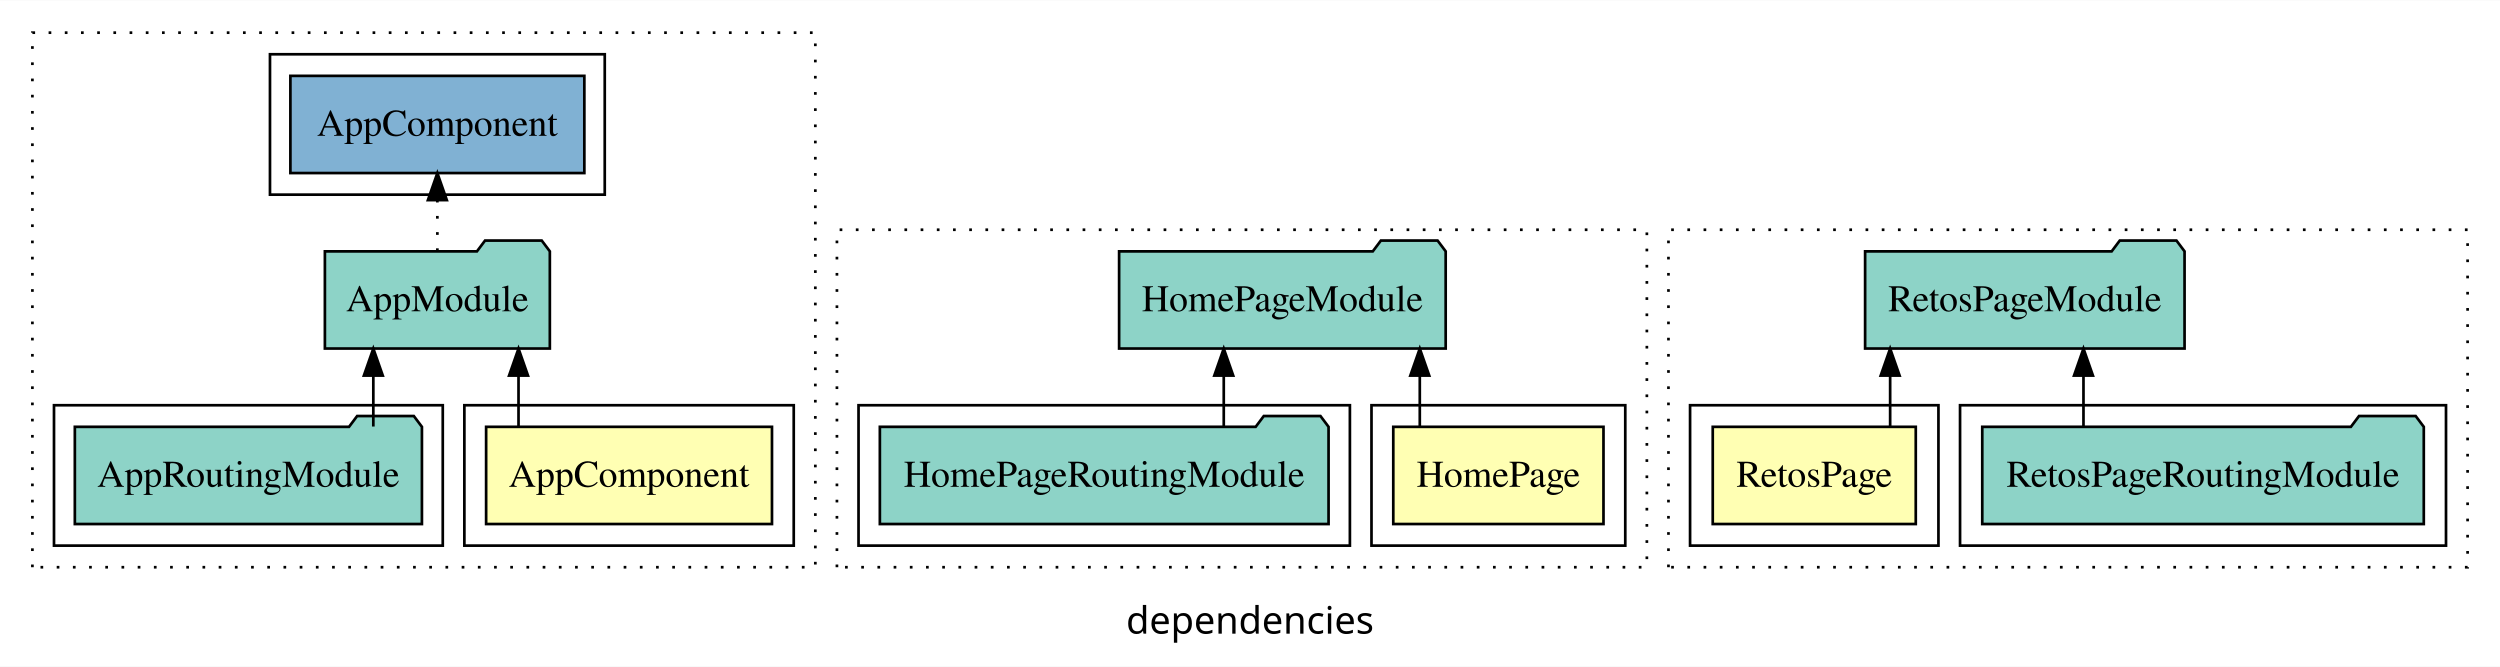
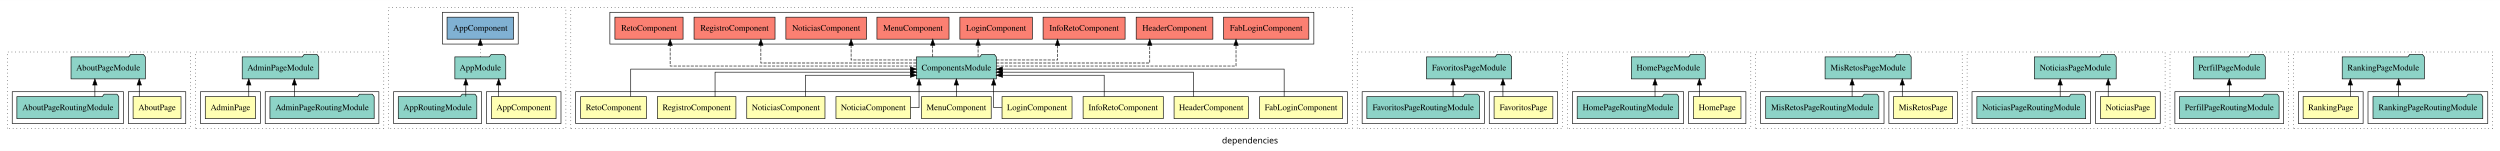
- <svg xmlns="http://www.w3.org/2000/svg" width="926pt" height="247pt" viewBox="0.00 0.00 926.00 246.80">
+ <svg xmlns="http://www.w3.org/2000/svg" width="4091pt" height="247pt" viewBox="0.00 0.00 4091.00 246.80">
  <g id="graph0" class="graph" transform="scale(1 1) rotate(0) translate(4 242.8)">
-     <polygon fill="white" stroke="transparent" points="-4,4 -4,-242.8 922,-242.8 922,4 -4,4" />
-     <text text-anchor="middle" x="459" y="-8.2" font-family="sans-serif" font-size="14.00">dependencies</text>
+     <polygon fill="white" stroke="transparent" points="-4,4 -4,-242.8 4087,-242.8 4087,4 -4,4" />
+     <text text-anchor="middle" x="2041.5" y="-8.2" font-family="sans-serif" font-size="14.00">dependencies</text>
+     <g id="clust27" class="cluster">
+       <polygon fill="none" stroke="black" stroke-dasharray="1,5" points="632,-32.8 632,-230.8 922,-230.8 922,-32.8 632,-32.8" />
+     </g>
+     <g id="clust28" class="cluster">
+       <polygon fill="none" stroke="black" points="792,-40.8 792,-92.8 914,-92.8 914,-40.8 792,-40.8" />
+     </g>
+     <g id="clust30" class="cluster">
+       <polygon fill="none" stroke="black" points="640,-40.8 640,-92.8 784,-92.8 784,-40.8 640,-40.8" />
+     </g>
+     <g id="clust32" class="cluster">
+       <polygon fill="none" stroke="black" points="720,-170.8 720,-222.8 844,-222.8 844,-170.8 720,-170.8" />
+     </g>
+     <g id="clust107" class="cluster">
+       <polygon fill="none" stroke="black" stroke-dasharray="1,5" points="3547,-32.8 3547,-157.8 3741,-157.8 3741,-32.8 3547,-32.8" />
+     </g>
+     <g id="clust109" class="cluster">
+       <polygon fill="none" stroke="black" points="3555,-40.8 3555,-92.8 3733,-92.8 3733,-40.8 3555,-40.8" />
+     </g>
+     <g id="clust94" class="cluster">
+       <polygon fill="none" stroke="black" stroke-dasharray="1,5" points="3215,-32.8 3215,-157.8 3539,-157.8 3539,-32.8 3215,-32.8" />
+     </g>
+     <g id="clust95" class="cluster">
+       <polygon fill="none" stroke="black" points="3425,-40.8 3425,-92.8 3531,-92.8 3531,-40.8 3425,-40.8" />
+     </g>
+     <g id="clust97" class="cluster">
+       <polygon fill="none" stroke="black" points="3223,-40.8 3223,-92.8 3417,-92.8 3417,-40.8 3223,-40.8" />
+     </g>
+     <g id="clust81" class="cluster">
+       <polygon fill="none" stroke="black" stroke-dasharray="1,5" points="2869,-32.8 2869,-157.8 3207,-157.8 3207,-32.8 2869,-32.8" />
+     </g>
+     <g id="clust82" class="cluster">
+       <polygon fill="none" stroke="black" points="3087,-40.8 3087,-92.8 3199,-92.8 3199,-40.8 3087,-40.8" />
+     </g>
+     <g id="clust84" class="cluster">
+       <polygon fill="none" stroke="black" points="2877,-40.8 2877,-92.8 3079,-92.8 3079,-40.8 2877,-40.8" />
+     </g>
+     <g id="clust68" class="cluster">
+       <polygon fill="none" stroke="black" stroke-dasharray="1,5" points="2561,-32.8 2561,-157.8 2861,-157.8 2861,-32.8 2561,-32.8" />
+     </g>
+     <g id="clust69" class="cluster">
+       <polygon fill="none" stroke="black" points="2759,-40.8 2759,-92.8 2853,-92.8 2853,-40.8 2759,-40.8" />
+     </g>
+     <g id="clust71" class="cluster">
+       <polygon fill="none" stroke="black" points="2569,-40.8 2569,-92.8 2751,-92.8 2751,-40.8 2569,-40.8" />
+     </g>
+     <g id="clust40" class="cluster">
+       <polygon fill="none" stroke="black" stroke-dasharray="1,5" points="930,-32.8 930,-230.8 2209,-230.8 2209,-32.8 930,-32.8" />
+     </g>
+     <g id="clust41" class="cluster">
+       <polygon fill="none" stroke="black" points="938,-40.8 938,-92.8 2201,-92.8 2201,-40.8 938,-40.8" />
+     </g>
+     <g id="clust52" class="cluster">
+       <polygon fill="none" stroke="black" points="994,-170.8 994,-222.8 2146,-222.8 2146,-170.8 994,-170.8" />
+     </g>
+     <g id="clust55" class="cluster">
+       <polygon fill="none" stroke="black" stroke-dasharray="1,5" points="2217,-32.8 2217,-157.8 2553,-157.8 2553,-32.8 2217,-32.8" />
+     </g>
+     <g id="clust56" class="cluster">
+       <polygon fill="none" stroke="black" points="2433,-40.8 2433,-92.8 2545,-92.8 2545,-40.8 2433,-40.8" />
+     </g>
+     <g id="clust58" class="cluster">
+       <polygon fill="none" stroke="black" points="2225,-40.8 2225,-92.8 2425,-92.8 2425,-40.8 2225,-40.8" />
+     </g>
+     <g id="clust1" class="cluster">
+       <polygon fill="none" stroke="black" stroke-dasharray="1,5" points="8,-32.8 8,-157.8 308,-157.8 308,-32.8 8,-32.8" />
+     </g>
+     <g id="clust2" class="cluster">
+       <polygon fill="none" stroke="black" points="206,-40.8 206,-92.8 300,-92.8 300,-40.8 206,-40.8" />
+     </g>
+     <g id="clust4" class="cluster">
+       <polygon fill="none" stroke="black" points="16,-40.8 16,-92.8 198,-92.8 198,-40.8 16,-40.8" />
+     </g>
+     <g id="clust119" class="cluster">
+       <polygon fill="none" stroke="black" stroke-dasharray="1,5" points="3749,-32.8 3749,-157.8 4075,-157.8 4075,-32.8 3749,-32.8" />
+     </g>
+     <g id="clust122" class="cluster">
+       <polygon fill="none" stroke="black" points="3871,-40.8 3871,-92.8 4067,-92.8 4067,-40.8 3871,-40.8" />
+     </g>
+     <g id="clust120" class="cluster">
+       <polygon fill="none" stroke="black" points="3757,-40.8 3757,-92.8 3863,-92.8 3863,-40.8 3757,-40.8" />
+     </g>
    <g id="clust14" class="cluster">
-       <polygon fill="none" stroke="black" stroke-dasharray="1,5" points="306,-32.8 306,-157.8 606,-157.8 606,-32.8 306,-32.8" />
+       <polygon fill="none" stroke="black" stroke-dasharray="1,5" points="316,-32.8 316,-157.8 624,-157.8 624,-32.8 316,-32.8" />
+     </g>
+     <g id="clust17" class="cluster">
+       <polygon fill="none" stroke="black" points="430,-40.8 430,-92.8 616,-92.8 616,-40.8 430,-40.8" />
    </g>
    <g id="clust15" class="cluster">
-       <polygon fill="none" stroke="black" points="504,-40.8 504,-92.8 598,-92.8 598,-40.8 504,-40.8" />
-     </g>
-     <g id="clust17" class="cluster">
-       <polygon fill="none" stroke="black" points="314,-40.8 314,-92.8 496,-92.8 496,-40.8 314,-40.8" />
-     </g>
-     <g id="clust1" class="cluster">
-       <polygon fill="none" stroke="black" stroke-dasharray="1,5" points="8,-32.8 8,-230.8 298,-230.8 298,-32.8 8,-32.8" />
-     </g>
-     <g id="clust6" class="cluster">
-       <polygon fill="none" stroke="black" points="96,-170.8 96,-222.8 220,-222.8 220,-170.8 96,-170.8" />
-     </g>
-     <g id="clust2" class="cluster">
-       <polygon fill="none" stroke="black" points="168,-40.8 168,-92.8 290,-92.8 290,-40.8 168,-40.8" />
-     </g>
-     <g id="clust4" class="cluster">
-       <polygon fill="none" stroke="black" points="16,-40.8 16,-92.8 160,-92.8 160,-40.8 16,-40.8" />
-     </g>
-     <g id="clust27" class="cluster">
-       <polygon fill="none" stroke="black" stroke-dasharray="1,5" points="614,-32.8 614,-157.8 910,-157.8 910,-32.8 614,-32.8" />
-     </g>
-     <g id="clust30" class="cluster">
-       <polygon fill="none" stroke="black" points="722,-40.8 722,-92.8 902,-92.8 902,-40.8 722,-40.8" />
-     </g>
-     <g id="clust28" class="cluster">
-       <polygon fill="none" stroke="black" points="622,-40.8 622,-92.8 714,-92.8 714,-40.8 622,-40.8" />
+       <polygon fill="none" stroke="black" points="324,-40.8 324,-92.8 422,-92.8 422,-40.8 324,-40.8" />
    </g>
    <g id="node1" class="node">
-       <polygon fill="#ffffb3" stroke="black" points="281.94,-84.8 176.06,-84.8 176.06,-48.8 281.94,-48.8 281.94,-84.8" />
-       <text text-anchor="middle" x="229" y="-62.6" font-family="Times,serif" font-size="14.00">AppComponent</text>
+       <polygon fill="#ffffb3" stroke="black" points="292.21,-84.8 213.79,-84.8 213.79,-48.8 292.21,-48.8 292.21,-84.8" />
+       <text text-anchor="middle" x="253" y="-62.6" font-family="Times,serif" font-size="14.00">AboutPage</text>
    </g>
    <g id="node2" class="node">
-       <polygon fill="#8dd3c7" stroke="black" points="199.66,-149.8 196.66,-153.8 175.66,-153.8 172.66,-149.8 116.34,-149.8 116.34,-113.8 199.66,-113.8 199.66,-149.8" />
-       <text text-anchor="middle" x="158" y="-127.6" font-family="Times,serif" font-size="14.00">AppModule</text>
+       <polygon fill="#8dd3c7" stroke="black" points="233.77,-149.8 230.77,-153.8 209.77,-153.8 206.77,-149.8 112.23,-149.8 112.23,-113.8 233.77,-113.8 233.77,-149.8" />
+       <text text-anchor="middle" x="173" y="-127.6" font-family="Times,serif" font-size="14.00">AboutPageModule</text>
    </g>
    <g id="edge1" class="edge">
-       <path fill="none" stroke="black" d="M188.06,-84.91C188.06,-84.91 188.06,-103.79 188.06,-103.79" />
-       <polygon fill="black" stroke="black" points="184.56,-103.79 188.06,-113.79 191.56,-103.79 184.56,-103.79" />
+       <path fill="none" stroke="black" d="M223.89,-84.91C223.89,-84.91 223.89,-103.79 223.89,-103.79" />
+       <polygon fill="black" stroke="black" points="220.39,-103.79 223.89,-113.79 227.39,-103.79 220.39,-103.79" />
+     </g>
+     <g id="node3" class="node">
+       <polygon fill="#8dd3c7" stroke="black" points="190.38,-84.8 187.38,-88.8 166.38,-88.8 163.38,-84.8 23.62,-84.8 23.62,-48.8 190.38,-48.8 190.38,-84.8" />
+       <text text-anchor="middle" x="107" y="-62.6" font-family="Times,serif" font-size="14.00">AboutPageRoutingModule</text>
+     </g>
+     <g id="edge2" class="edge">
+       <path fill="none" stroke="black" d="M151.28,-84.91C151.28,-84.91 151.28,-103.79 151.28,-103.79" />
+       <polygon fill="black" stroke="black" points="147.78,-103.79 151.28,-113.79 154.78,-103.79 147.78,-103.79" />
    </g>
    <g id="node4" class="node">
-       <polygon fill="#80b1d3" stroke="black" points="212.44,-214.8 103.56,-214.8 103.56,-178.8 212.44,-178.8 212.44,-214.8" />
-       <text text-anchor="middle" x="158" y="-192.6" font-family="Times,serif" font-size="14.00">AppComponent </text>
+       <polygon fill="#ffffb3" stroke="black" points="414.1,-84.8 331.9,-84.8 331.9,-48.8 414.1,-48.8 414.1,-84.8" />
+       <text text-anchor="middle" x="373" y="-62.6" font-family="Times,serif" font-size="14.00">AdminPage</text>
+     </g>
+     <g id="node5" class="node">
+       <polygon fill="#8dd3c7" stroke="black" points="517.66,-149.8 514.66,-153.8 493.66,-153.8 490.66,-149.8 392.34,-149.8 392.34,-113.8 517.66,-113.8 517.66,-149.8" />
+       <text text-anchor="middle" x="455" y="-127.6" font-family="Times,serif" font-size="14.00">AdminPageModule</text>
    </g>
    <g id="edge3" class="edge">
-       <path fill="none" stroke="black" stroke-dasharray="1,5" d="M158,-149.91C158,-149.91 158,-168.79 158,-168.79" />
-       <polygon fill="black" stroke="black" points="154.5,-168.79 158,-178.79 161.5,-168.79 154.5,-168.79" />
-     </g>
-     <g id="node3" class="node">
-       <polygon fill="#8dd3c7" stroke="black" points="152.28,-84.8 149.28,-88.8 128.28,-88.8 125.28,-84.8 23.72,-84.8 23.72,-48.8 152.28,-48.8 152.28,-84.8" />
-       <text text-anchor="middle" x="88" y="-62.6" font-family="Times,serif" font-size="14.00">AppRoutingModule</text>
-     </g>
-     <g id="edge2" class="edge">
-       <path fill="none" stroke="black" d="M134.28,-84.91C134.28,-84.91 134.28,-103.79 134.28,-103.79" />
-       <polygon fill="black" stroke="black" points="130.78,-103.79 134.28,-113.79 137.78,-103.79 130.78,-103.79" />
-     </g>
-     <g id="node5" class="node">
-       <polygon fill="#ffffb3" stroke="black" points="589.93,-84.8 512.07,-84.8 512.07,-48.8 589.93,-48.8 589.93,-84.8" />
-       <text text-anchor="middle" x="551" y="-62.6" font-family="Times,serif" font-size="14.00">HomePage</text>
+       <path fill="none" stroke="black" d="M403.11,-84.91C403.11,-84.91 403.11,-103.79 403.11,-103.79" />
+       <polygon fill="black" stroke="black" points="399.61,-103.79 403.11,-113.79 406.61,-103.79 399.61,-103.79" />
    </g>
    <g id="node6" class="node">
-       <polygon fill="#8dd3c7" stroke="black" points="531.48,-149.8 528.48,-153.8 507.48,-153.8 504.48,-149.8 410.52,-149.8 410.52,-113.8 531.48,-113.8 531.48,-149.8" />
-       <text text-anchor="middle" x="471" y="-127.6" font-family="Times,serif" font-size="14.00">HomePageModule</text>
+       <polygon fill="#8dd3c7" stroke="black" points="608.27,-84.8 605.27,-88.8 584.27,-88.8 581.27,-84.8 437.73,-84.8 437.73,-48.8 608.27,-48.8 608.27,-84.8" />
+       <text text-anchor="middle" x="523" y="-62.6" font-family="Times,serif" font-size="14.00">AdminPageRoutingModule</text>
    </g>
    <g id="edge4" class="edge">
-       <path fill="none" stroke="black" d="M521.89,-84.91C521.89,-84.91 521.89,-103.79 521.89,-103.79" />
-       <polygon fill="black" stroke="black" points="518.39,-103.79 521.89,-113.79 525.39,-103.79 518.39,-103.79" />
+       <path fill="none" stroke="black" d="M477.72,-84.91C477.72,-84.91 477.72,-103.79 477.72,-103.79" />
+       <polygon fill="black" stroke="black" points="474.22,-103.79 477.72,-113.79 481.22,-103.79 474.22,-103.79" />
    </g>
    <g id="node7" class="node">
-       <polygon fill="#8dd3c7" stroke="black" points="488.1,-84.8 485.1,-88.8 464.1,-88.8 461.1,-84.8 321.9,-84.8 321.9,-48.8 488.1,-48.8 488.1,-84.8" />
-       <text text-anchor="middle" x="405" y="-62.6" font-family="Times,serif" font-size="14.00">HomePageRoutingModule</text>
+       <polygon fill="#ffffb3" stroke="black" points="905.94,-84.8 800.06,-84.8 800.06,-48.8 905.94,-48.8 905.94,-84.8" />
+       <text text-anchor="middle" x="853" y="-62.6" font-family="Times,serif" font-size="14.00">AppComponent</text>
+     </g>
+     <g id="node8" class="node">
+       <polygon fill="#8dd3c7" stroke="black" points="823.66,-149.8 820.66,-153.8 799.66,-153.8 796.66,-149.8 740.34,-149.8 740.34,-113.8 823.66,-113.8 823.66,-149.8" />
+       <text text-anchor="middle" x="782" y="-127.6" font-family="Times,serif" font-size="14.00">AppModule</text>
    </g>
    <g id="edge5" class="edge">
-       <path fill="none" stroke="black" d="M449.28,-84.91C449.28,-84.91 449.28,-103.79 449.28,-103.79" />
-       <polygon fill="black" stroke="black" points="445.78,-103.79 449.28,-113.79 452.78,-103.79 445.78,-103.79" />
-     </g>
-     <g id="node8" class="node">
-       <polygon fill="#ffffb3" stroke="black" points="705.6,-84.8 630.4,-84.8 630.4,-48.8 705.6,-48.8 705.6,-84.8" />
-       <text text-anchor="middle" x="668" y="-62.6" font-family="Times,serif" font-size="14.00">RetosPage</text>
+       <path fill="none" stroke="black" d="M812.06,-84.91C812.06,-84.91 812.06,-103.79 812.06,-103.79" />
+       <polygon fill="black" stroke="black" points="808.56,-103.79 812.06,-113.79 815.56,-103.79 808.56,-103.79" />
+     </g>
+     <g id="node10" class="node">
+       <polygon fill="#80b1d3" stroke="black" points="836.44,-214.8 727.56,-214.8 727.56,-178.8 836.44,-178.8 836.44,-214.8" />
+       <text text-anchor="middle" x="782" y="-192.6" font-family="Times,serif" font-size="14.00">AppComponent </text>
+     </g>
+     <g id="edge7" class="edge">
+       <path fill="none" stroke="black" stroke-dasharray="1,5" d="M782,-149.91C782,-149.91 782,-168.79 782,-168.79" />
+       <polygon fill="black" stroke="black" points="778.5,-168.79 782,-178.79 785.5,-168.79 778.5,-168.79" />
    </g>
    <g id="node9" class="node">
-       <polygon fill="#8dd3c7" stroke="black" points="805.16,-149.8 802.16,-153.8 781.16,-153.8 778.16,-149.8 686.84,-149.8 686.84,-113.8 805.16,-113.8 805.16,-149.8" />
-       <text text-anchor="middle" x="746" y="-127.6" font-family="Times,serif" font-size="14.00">RetosPageModule</text>
+       <polygon fill="#8dd3c7" stroke="black" points="776.28,-84.8 773.28,-88.8 752.28,-88.8 749.28,-84.8 647.72,-84.8 647.72,-48.8 776.28,-48.8 776.28,-84.8" />
+       <text text-anchor="middle" x="712" y="-62.6" font-family="Times,serif" font-size="14.00">AppRoutingModule</text>
    </g>
    <g id="edge6" class="edge">
-       <path fill="none" stroke="black" d="M696.11,-84.91C696.11,-84.91 696.11,-103.79 696.11,-103.79" />
-       <polygon fill="black" stroke="black" points="692.61,-103.79 696.11,-113.79 699.61,-103.79 692.61,-103.79" />
-     </g>
-     <g id="node10" class="node">
-       <polygon fill="#8dd3c7" stroke="black" points="893.77,-84.8 890.77,-88.8 869.77,-88.8 866.77,-84.8 730.23,-84.8 730.23,-48.8 893.77,-48.8 893.77,-84.8" />
-       <text text-anchor="middle" x="812" y="-62.6" font-family="Times,serif" font-size="14.00">RetosPageRoutingModule</text>
-     </g>
-     <g id="edge7" class="edge">
-       <path fill="none" stroke="black" d="M767.72,-84.91C767.72,-84.91 767.72,-103.79 767.72,-103.79" />
-       <polygon fill="black" stroke="black" points="764.22,-103.79 767.72,-113.79 771.22,-103.79 764.22,-103.79" />
+       <path fill="none" stroke="black" d="M758.28,-84.91C758.28,-84.91 758.28,-103.79 758.28,-103.79" />
+       <polygon fill="black" stroke="black" points="754.78,-103.79 758.28,-113.79 761.78,-103.79 754.78,-103.79" />
+     </g>
+     <g id="node11" class="node">
+       <polygon fill="#ffffb3" stroke="black" points="2192.77,-84.8 2057.23,-84.8 2057.23,-48.8 2192.77,-48.8 2192.77,-84.8" />
+       <text text-anchor="middle" x="2125" y="-62.6" font-family="Times,serif" font-size="14.00">FabLoginComponent</text>
+     </g>
+     <g id="node20" class="node">
+       <polygon fill="#8dd3c7" stroke="black" points="1626.33,-149.8 1623.33,-153.8 1602.33,-153.8 1599.33,-149.8 1495.67,-149.8 1495.67,-113.8 1626.33,-113.8 1626.33,-149.8" />
+       <text text-anchor="middle" x="1561" y="-127.6" font-family="Times,serif" font-size="14.00">ComponentsModule</text>
+     </g>
+     <g id="edge8" class="edge">
+       <path fill="none" stroke="black" d="M2097.38,-85.02C2097.38,-103.63 2097.38,-129.8 2097.38,-129.8 2097.38,-129.8 1636.23,-129.8 1636.23,-129.8" />
+       <polygon fill="black" stroke="black" points="1636.23,-126.3 1626.23,-129.8 1636.23,-133.3 1636.23,-126.3" />
+     </g>
+     <g id="node12" class="node">
+       <polygon fill="#ffffb3" stroke="black" points="2038.75,-84.8 1917.25,-84.8 1917.25,-48.8 2038.75,-48.8 2038.75,-84.8" />
+       <text text-anchor="middle" x="1978" y="-62.6" font-family="Times,serif" font-size="14.00">HeaderComponent</text>
+     </g>
+     <g id="edge9" class="edge">
+       <path fill="none" stroke="black" d="M1948.88,-84.83C1948.88,-101.86 1948.88,-124.8 1948.88,-124.8 1948.88,-124.8 1636.36,-124.8 1636.36,-124.8" />
+       <polygon fill="black" stroke="black" points="1636.36,-121.3 1626.36,-124.8 1636.36,-128.3 1636.36,-121.3" />
+     </g>
+     <g id="node13" class="node">
+       <polygon fill="#ffffb3" stroke="black" points="1899.6,-84.8 1768.4,-84.8 1768.4,-48.8 1899.6,-48.8 1899.6,-84.8" />
+       <text text-anchor="middle" x="1834" y="-62.6" font-family="Times,serif" font-size="14.00">InfoRetoComponent</text>
+     </g>
+     <g id="edge10" class="edge">
+       <path fill="none" stroke="black" d="M1802.88,-85.04C1802.88,-100.37 1802.88,-119.8 1802.88,-119.8 1802.88,-119.8 1636.45,-119.8 1636.45,-119.8" />
+       <polygon fill="black" stroke="black" points="1636.45,-116.3 1626.45,-119.8 1636.45,-123.3 1636.45,-116.3" />
+     </g>
+     <g id="node14" class="node">
+       <polygon fill="#ffffb3" stroke="black" points="1750.27,-84.8 1635.73,-84.8 1635.73,-48.8 1750.27,-48.8 1750.27,-84.8" />
+       <text text-anchor="middle" x="1693" y="-62.6" font-family="Times,serif" font-size="14.00">LoginComponent</text>
+     </g>
+     <g id="edge11" class="edge">
+       <path fill="none" stroke="black" d="M1635.42,-66.8C1627.54,-66.8 1622.08,-66.8 1622.08,-66.8 1622.08,-66.8 1622.08,-103.69 1622.08,-103.69" />
+       <polygon fill="black" stroke="black" points="1618.58,-103.69 1622.08,-113.69 1625.58,-103.69 1618.58,-103.69" />
+     </g>
+     <g id="node15" class="node">
+       <polygon fill="#ffffb3" stroke="black" points="1617.99,-84.8 1504.01,-84.8 1504.01,-48.8 1617.99,-48.8 1617.99,-84.8" />
+       <text text-anchor="middle" x="1561" y="-62.6" font-family="Times,serif" font-size="14.00">MenuComponent</text>
+     </g>
+     <g id="edge12" class="edge">
+       <path fill="none" stroke="black" d="M1561,-84.91C1561,-84.91 1561,-103.79 1561,-103.79" />
+       <polygon fill="black" stroke="black" points="1557.5,-103.79 1561,-113.79 1564.5,-103.79 1557.5,-103.79" />
+     </g>
+     <g id="node16" class="node">
+       <polygon fill="#ffffb3" stroke="black" points="1486.04,-84.8 1363.96,-84.8 1363.96,-48.8 1486.04,-48.8 1486.04,-84.8" />
+       <text text-anchor="middle" x="1425" y="-62.6" font-family="Times,serif" font-size="14.00">NoticiaComponent</text>
+     </g>
+     <g id="edge13" class="edge">
+       <path fill="none" stroke="black" d="M1486.18,-66.8C1494.32,-66.8 1499.92,-66.8 1499.92,-66.8 1499.92,-66.8 1499.92,-103.69 1499.92,-103.69" />
+       <polygon fill="black" stroke="black" points="1496.42,-103.69 1499.92,-113.69 1503.42,-103.69 1496.42,-103.69" />
+     </g>
+     <g id="node17" class="node">
+       <polygon fill="#ffffb3" stroke="black" points="1345.99,-84.8 1218.01,-84.8 1218.01,-48.8 1345.99,-48.8 1345.99,-84.8" />
+       <text text-anchor="middle" x="1282" y="-62.6" font-family="Times,serif" font-size="14.00">NoticiasComponent</text>
+     </g>
+     <g id="edge14" class="edge">
+       <path fill="none" stroke="black" d="M1314.12,-85.04C1314.12,-100.37 1314.12,-119.8 1314.12,-119.8 1314.12,-119.8 1485.81,-119.8 1485.81,-119.8" />
+       <polygon fill="black" stroke="black" points="1485.81,-123.3 1495.81,-119.8 1485.81,-116.3 1485.81,-123.3" />
+     </g>
+     <g id="node18" class="node">
+       <polygon fill="#ffffb3" stroke="black" points="1200.27,-84.8 1071.73,-84.8 1071.73,-48.8 1200.27,-48.8 1200.27,-84.8" />
+       <text text-anchor="middle" x="1136" y="-62.6" font-family="Times,serif" font-size="14.00">RegistroComponent</text>
+     </g>
+     <g id="edge15" class="edge">
+       <path fill="none" stroke="black" d="M1166.12,-84.83C1166.12,-101.86 1166.12,-124.8 1166.12,-124.8 1166.12,-124.8 1485.79,-124.8 1485.79,-124.8" />
+       <polygon fill="black" stroke="black" points="1485.79,-128.3 1495.79,-124.8 1485.79,-121.3 1485.79,-128.3" />
+     </g>
+     <g id="node19" class="node">
+       <polygon fill="#ffffb3" stroke="black" points="1053.77,-84.8 946.23,-84.8 946.23,-48.8 1053.77,-48.8 1053.77,-84.8" />
+       <text text-anchor="middle" x="1000" y="-62.6" font-family="Times,serif" font-size="14.00">RetoComponent</text>
+     </g>
+     <g id="edge16" class="edge">
+       <path fill="none" stroke="black" d="M1028.12,-85.02C1028.12,-103.63 1028.12,-129.8 1028.12,-129.8 1028.12,-129.8 1485.66,-129.8 1485.66,-129.8" />
+       <polygon fill="black" stroke="black" points="1485.66,-133.3 1495.66,-129.8 1485.66,-126.3 1485.66,-133.3" />
+     </g>
+     <g id="node21" class="node">
+       <polygon fill="#fb8072" stroke="black" points="2137.77,-214.8 1998.23,-214.8 1998.23,-178.8 2137.77,-178.8 2137.77,-214.8" />
+       <text text-anchor="middle" x="2068" y="-192.6" font-family="Times,serif" font-size="14.00">FabLoginComponent </text>
+     </g>
+     <g id="edge17" class="edge">
+       <path fill="none" stroke="black" stroke-dasharray="5,2" d="M1626.57,-134.8C1753.1,-134.8 2018.62,-134.8 2018.62,-134.8 2018.62,-134.8 2018.62,-168.53 2018.62,-168.53" />
+       <polygon fill="black" stroke="black" points="2015.12,-168.53 2018.62,-178.53 2022.12,-168.53 2015.12,-168.53" />
+     </g>
+     <g id="node22" class="node">
+       <polygon fill="#fb8072" stroke="black" points="1980.75,-214.8 1855.25,-214.8 1855.25,-178.8 1980.75,-178.8 1980.75,-214.8" />
+       <text text-anchor="middle" x="1918" y="-192.6" font-family="Times,serif" font-size="14.00">HeaderComponent </text>
+     </g>
+     <g id="edge18" class="edge">
+       <path fill="none" stroke="black" stroke-dasharray="5,2" d="M1626.19,-139.8C1718.83,-139.8 1877.46,-139.8 1877.46,-139.8 1877.46,-139.8 1877.46,-168.76 1877.46,-168.76" />
+       <polygon fill="black" stroke="black" points="1873.96,-168.76 1877.46,-178.76 1880.96,-168.76 1873.96,-168.76" />
+     </g>
+     <g id="node23" class="node">
+       <polygon fill="#fb8072" stroke="black" points="1837.1,-214.8 1702.9,-214.8 1702.9,-178.8 1837.1,-178.8 1837.1,-214.8" />
+       <text text-anchor="middle" x="1770" y="-192.6" font-family="Times,serif" font-size="14.00">InfoRetoComponent </text>
+     </g>
+     <g id="edge19" class="edge">
+       <path fill="none" stroke="black" stroke-dasharray="5,2" d="M1626.43,-144.8C1672.7,-144.8 1726.54,-144.8 1726.54,-144.8 1726.54,-144.8 1726.54,-168.61 1726.54,-168.61" />
+       <polygon fill="black" stroke="black" points="1723.04,-168.61 1726.54,-178.61 1730.04,-168.61 1723.04,-168.61" />
+     </g>
+     <g id="node24" class="node">
+       <polygon fill="#fb8072" stroke="black" points="1685.27,-214.8 1566.73,-214.8 1566.73,-178.8 1685.27,-178.8 1685.27,-214.8" />
+       <text text-anchor="middle" x="1626" y="-192.6" font-family="Times,serif" font-size="14.00">LoginComponent </text>
+     </g>
+     <g id="edge20" class="edge">
+       <path fill="none" stroke="black" stroke-dasharray="5,2" d="M1596.51,-149.91C1596.51,-149.91 1596.51,-168.79 1596.51,-168.79" />
+       <polygon fill="black" stroke="black" points="1593.01,-168.79 1596.51,-178.79 1600.01,-168.79 1593.01,-168.79" />
+     </g>
+     <g id="node25" class="node">
+       <polygon fill="#fb8072" stroke="black" points="1548.99,-214.8 1431.01,-214.8 1431.01,-178.8 1548.99,-178.8 1548.99,-214.8" />
+       <text text-anchor="middle" x="1490" y="-192.6" font-family="Times,serif" font-size="14.00">MenuComponent </text>
+     </g>
+     <g id="edge21" class="edge">
+       <path fill="none" stroke="black" stroke-dasharray="5,2" d="M1522.29,-149.91C1522.29,-149.91 1522.29,-168.79 1522.29,-168.79" />
+       <polygon fill="black" stroke="black" points="1518.79,-168.79 1522.29,-178.79 1525.79,-168.79 1518.79,-168.79" />
+     </g>
+     <g id="node26" class="node">
+       <polygon fill="#fb8072" stroke="black" points="1413.99,-214.8 1282.01,-214.8 1282.01,-178.8 1413.99,-178.8 1413.99,-214.8" />
+       <text text-anchor="middle" x="1348" y="-192.6" font-family="Times,serif" font-size="14.00">NoticiasComponent </text>
+     </g>
+     <g id="edge22" class="edge">
+       <path fill="none" stroke="black" stroke-dasharray="5,2" d="M1495.38,-144.8C1446.7,-144.8 1388.74,-144.8 1388.74,-144.8 1388.74,-144.8 1388.74,-168.61 1388.74,-168.61" />
+       <polygon fill="black" stroke="black" points="1385.24,-168.61 1388.74,-178.61 1392.24,-168.61 1385.24,-168.61" />
+     </g>
+     <g id="node27" class="node">
+       <polygon fill="#fb8072" stroke="black" points="1264.27,-214.8 1131.73,-214.8 1131.73,-178.8 1264.27,-178.8 1264.27,-214.8" />
+       <text text-anchor="middle" x="1198" y="-192.6" font-family="Times,serif" font-size="14.00">RegistroComponent </text>
+     </g>
+     <g id="edge23" class="edge">
+       <path fill="none" stroke="black" stroke-dasharray="5,2" d="M1495.49,-139.8C1401.89,-139.8 1241.07,-139.8 1241.07,-139.8 1241.07,-139.8 1241.07,-168.76 1241.07,-168.76" />
+       <polygon fill="black" stroke="black" points="1237.57,-168.76 1241.07,-178.76 1244.57,-168.76 1237.57,-168.76" />
+     </g>
+     <g id="node28" class="node">
+       <polygon fill="#fb8072" stroke="black" points="1113.77,-214.8 1002.23,-214.8 1002.23,-178.8 1113.77,-178.8 1113.77,-214.8" />
+       <text text-anchor="middle" x="1058" y="-192.6" font-family="Times,serif" font-size="14.00">RetoComponent </text>
+     </g>
+     <g id="edge24" class="edge">
+       <path fill="none" stroke="black" stroke-dasharray="5,2" d="M1495.38,-134.8C1366.48,-134.8 1092.62,-134.8 1092.62,-134.8 1092.62,-134.8 1092.62,-168.53 1092.62,-168.53" />
+       <polygon fill="black" stroke="black" points="1089.13,-168.53 1092.62,-178.53 1096.13,-168.53 1089.13,-168.53" />
+     </g>
+     <g id="node29" class="node">
+       <polygon fill="#ffffb3" stroke="black" points="2537.1,-84.8 2440.9,-84.8 2440.9,-48.8 2537.1,-48.8 2537.1,-84.8" />
+       <text text-anchor="middle" x="2489" y="-62.6" font-family="Times,serif" font-size="14.00">FavoritosPage</text>
+     </g>
+     <g id="node30" class="node">
+       <polygon fill="#8dd3c7" stroke="black" points="2469.66,-149.8 2466.66,-153.8 2445.66,-153.8 2442.66,-149.8 2330.34,-149.8 2330.34,-113.8 2469.66,-113.8 2469.66,-149.8" />
+       <text text-anchor="middle" x="2400" y="-127.6" font-family="Times,serif" font-size="14.00">FavoritosPageModule</text>
+     </g>
+     <g id="edge25" class="edge">
+       <path fill="none" stroke="black" d="M2455.39,-84.91C2455.39,-84.91 2455.39,-103.79 2455.39,-103.79" />
+       <polygon fill="black" stroke="black" points="2451.89,-103.79 2455.39,-113.79 2458.89,-103.79 2451.89,-103.79" />
+     </g>
+     <g id="node31" class="node">
+       <polygon fill="#8dd3c7" stroke="black" points="2417.27,-84.8 2414.27,-88.8 2393.27,-88.8 2390.27,-84.8 2232.73,-84.8 2232.73,-48.8 2417.27,-48.8 2417.27,-84.8" />
+       <text text-anchor="middle" x="2325" y="-62.6" font-family="Times,serif" font-size="14.00">FavoritosPageRoutingModule</text>
+     </g>
+     <g id="edge26" class="edge">
+       <path fill="none" stroke="black" d="M2373.78,-84.91C2373.78,-84.91 2373.78,-103.79 2373.78,-103.79" />
+       <polygon fill="black" stroke="black" points="2370.28,-103.79 2373.78,-113.79 2377.28,-103.79 2370.28,-103.79" />
+     </g>
+     <g id="node32" class="node">
+       <polygon fill="#ffffb3" stroke="black" points="2844.93,-84.8 2767.07,-84.8 2767.07,-48.8 2844.93,-48.8 2844.93,-84.8" />
+       <text text-anchor="middle" x="2806" y="-62.6" font-family="Times,serif" font-size="14.00">HomePage</text>
+     </g>
+     <g id="node33" class="node">
+       <polygon fill="#8dd3c7" stroke="black" points="2786.48,-149.8 2783.48,-153.8 2762.48,-153.8 2759.48,-149.8 2665.52,-149.8 2665.52,-113.8 2786.48,-113.8 2786.48,-149.8" />
+       <text text-anchor="middle" x="2726" y="-127.6" font-family="Times,serif" font-size="14.00">HomePageModule</text>
+     </g>
+     <g id="edge27" class="edge">
+       <path fill="none" stroke="black" d="M2776.89,-84.91C2776.89,-84.91 2776.89,-103.79 2776.89,-103.79" />
+       <polygon fill="black" stroke="black" points="2773.39,-103.79 2776.89,-113.79 2780.39,-103.79 2773.39,-103.79" />
+     </g>
+     <g id="node34" class="node">
+       <polygon fill="#8dd3c7" stroke="black" points="2743.1,-84.8 2740.1,-88.8 2719.1,-88.8 2716.1,-84.8 2576.9,-84.8 2576.9,-48.8 2743.1,-48.8 2743.1,-84.8" />
+       <text text-anchor="middle" x="2660" y="-62.6" font-family="Times,serif" font-size="14.00">HomePageRoutingModule</text>
+     </g>
+     <g id="edge28" class="edge">
+       <path fill="none" stroke="black" d="M2704.28,-84.91C2704.28,-84.91 2704.28,-103.79 2704.28,-103.79" />
+       <polygon fill="black" stroke="black" points="2700.78,-103.79 2704.28,-113.79 2707.78,-103.79 2700.78,-103.79" />
+     </g>
+     <g id="node35" class="node">
+       <polygon fill="#ffffb3" stroke="black" points="3191.39,-84.8 3094.61,-84.8 3094.61,-48.8 3191.39,-48.8 3191.39,-84.8" />
+       <text text-anchor="middle" x="3143" y="-62.6" font-family="Times,serif" font-size="14.00">MisRetosPage</text>
+     </g>
+     <g id="node36" class="node">
+       <polygon fill="#8dd3c7" stroke="black" points="3123.44,-149.8 3120.44,-153.8 3099.44,-153.8 3096.44,-149.8 2982.56,-149.8 2982.56,-113.8 3123.44,-113.8 3123.44,-149.8" />
+       <text text-anchor="middle" x="3053" y="-127.6" font-family="Times,serif" font-size="14.00">MisRetosPageModule</text>
+     </g>
+     <g id="edge29" class="edge">
+       <path fill="none" stroke="black" d="M3108.89,-84.91C3108.89,-84.91 3108.89,-103.79 3108.89,-103.79" />
+       <polygon fill="black" stroke="black" points="3105.39,-103.79 3108.89,-113.79 3112.39,-103.79 3105.39,-103.79" />
+     </g>
+     <g id="node37" class="node">
+       <polygon fill="#8dd3c7" stroke="black" points="3070.56,-84.8 3067.56,-88.8 3046.56,-88.8 3043.56,-84.8 2885.44,-84.8 2885.44,-48.8 3070.56,-48.8 3070.56,-84.8" />
+       <text text-anchor="middle" x="2978" y="-62.6" font-family="Times,serif" font-size="14.00">MisRetosPageRoutingModule</text>
+     </g>
+     <g id="edge30" class="edge">
+       <path fill="none" stroke="black" d="M3026.78,-84.91C3026.78,-84.91 3026.78,-103.79 3026.78,-103.79" />
+       <polygon fill="black" stroke="black" points="3023.28,-103.79 3026.78,-113.79 3030.28,-103.79 3023.28,-103.79" />
+     </g>
+     <g id="node38" class="node">
+       <polygon fill="#ffffb3" stroke="black" points="3522.87,-84.8 3433.13,-84.8 3433.13,-48.8 3522.87,-48.8 3522.87,-84.8" />
+       <text text-anchor="middle" x="3478" y="-62.6" font-family="Times,serif" font-size="14.00">NoticiasPage</text>
+     </g>
+     <g id="node39" class="node">
+       <polygon fill="#8dd3c7" stroke="black" points="3458.92,-149.8 3455.92,-153.8 3434.92,-153.8 3431.92,-149.8 3325.08,-149.8 3325.08,-113.8 3458.92,-113.8 3458.92,-149.8" />
+       <text text-anchor="middle" x="3392" y="-127.6" font-family="Times,serif" font-size="14.00">NoticiasPageModule</text>
+     </g>
+     <g id="edge31" class="edge">
+       <path fill="none" stroke="black" d="M3445.89,-84.91C3445.89,-84.91 3445.89,-103.79 3445.89,-103.79" />
+       <polygon fill="black" stroke="black" points="3442.39,-103.79 3445.89,-113.79 3449.39,-103.79 3442.39,-103.79" />
+     </g>
+     <g id="node40" class="node">
+       <polygon fill="#8dd3c7" stroke="black" points="3409.04,-84.8 3406.04,-88.8 3385.04,-88.8 3382.04,-84.8 3230.96,-84.8 3230.96,-48.8 3409.04,-48.8 3409.04,-84.8" />
+       <text text-anchor="middle" x="3320" y="-62.6" font-family="Times,serif" font-size="14.00">NoticiasPageRoutingModule</text>
+     </g>
+     <g id="edge32" class="edge">
+       <path fill="none" stroke="black" d="M3367.28,-84.91C3367.28,-84.91 3367.28,-103.79 3367.28,-103.79" />
+       <polygon fill="black" stroke="black" points="3363.78,-103.79 3367.28,-113.79 3370.78,-103.79 3363.78,-103.79" />
+     </g>
+     <g id="node41" class="node">
+       <polygon fill="#8dd3c7" stroke="black" points="3725.49,-84.8 3722.49,-88.8 3701.49,-88.8 3698.49,-84.8 3562.51,-84.8 3562.51,-48.8 3725.49,-48.8 3725.49,-84.8" />
+       <text text-anchor="middle" x="3644" y="-62.6" font-family="Times,serif" font-size="14.00">PerfilPageRoutingModule</text>
+     </g>
+     <g id="node42" class="node">
+       <polygon fill="#8dd3c7" stroke="black" points="3702.87,-149.8 3699.87,-153.8 3678.87,-153.8 3675.87,-149.8 3585.13,-149.8 3585.13,-113.8 3702.87,-113.8 3702.87,-149.8" />
+       <text text-anchor="middle" x="3644" y="-127.6" font-family="Times,serif" font-size="14.00">PerfilPageModule</text>
+     </g>
+     <g id="edge33" class="edge">
+       <path fill="none" stroke="black" d="M3644,-84.91C3644,-84.91 3644,-103.79 3644,-103.79" />
+       <polygon fill="black" stroke="black" points="3640.5,-103.79 3644,-113.79 3647.5,-103.79 3640.5,-103.79" />
+     </g>
+     <g id="node43" class="node">
+       <polygon fill="#ffffb3" stroke="black" points="3855.16,-84.8 3764.84,-84.8 3764.84,-48.8 3855.16,-48.8 3855.16,-84.8" />
+       <text text-anchor="middle" x="3810" y="-62.6" font-family="Times,serif" font-size="14.00">RankingPage</text>
+     </g>
+     <g id="node44" class="node">
+       <polygon fill="#8dd3c7" stroke="black" points="3963.21,-149.8 3960.21,-153.8 3939.21,-153.8 3936.21,-149.8 3828.79,-149.8 3828.79,-113.8 3963.21,-113.8 3963.21,-149.8" />
+       <text text-anchor="middle" x="3896" y="-127.6" font-family="Times,serif" font-size="14.00">RankingPageModule</text>
+     </g>
+     <g id="edge34" class="edge">
+       <path fill="none" stroke="black" d="M3842.11,-84.91C3842.11,-84.91 3842.11,-103.79 3842.11,-103.79" />
+       <polygon fill="black" stroke="black" points="3838.61,-103.79 3842.11,-113.79 3845.61,-103.79 3838.61,-103.79" />
+     </g>
+     <g id="node45" class="node">
+       <polygon fill="#8dd3c7" stroke="black" points="4058.82,-84.8 4055.82,-88.8 4034.82,-88.8 4031.82,-84.8 3879.18,-84.8 3879.18,-48.8 4058.82,-48.8 4058.82,-84.8" />
+       <text text-anchor="middle" x="3969" y="-62.6" font-family="Times,serif" font-size="14.00">RankingPageRoutingModule</text>
+     </g>
+     <g id="edge35" class="edge">
+       <path fill="none" stroke="black" d="M3921.22,-84.91C3921.22,-84.91 3921.22,-103.79 3921.22,-103.79" />
+       <polygon fill="black" stroke="black" points="3917.72,-103.79 3921.22,-113.79 3924.72,-103.79 3917.72,-103.79" />
    </g>
  </g>
</svg>
